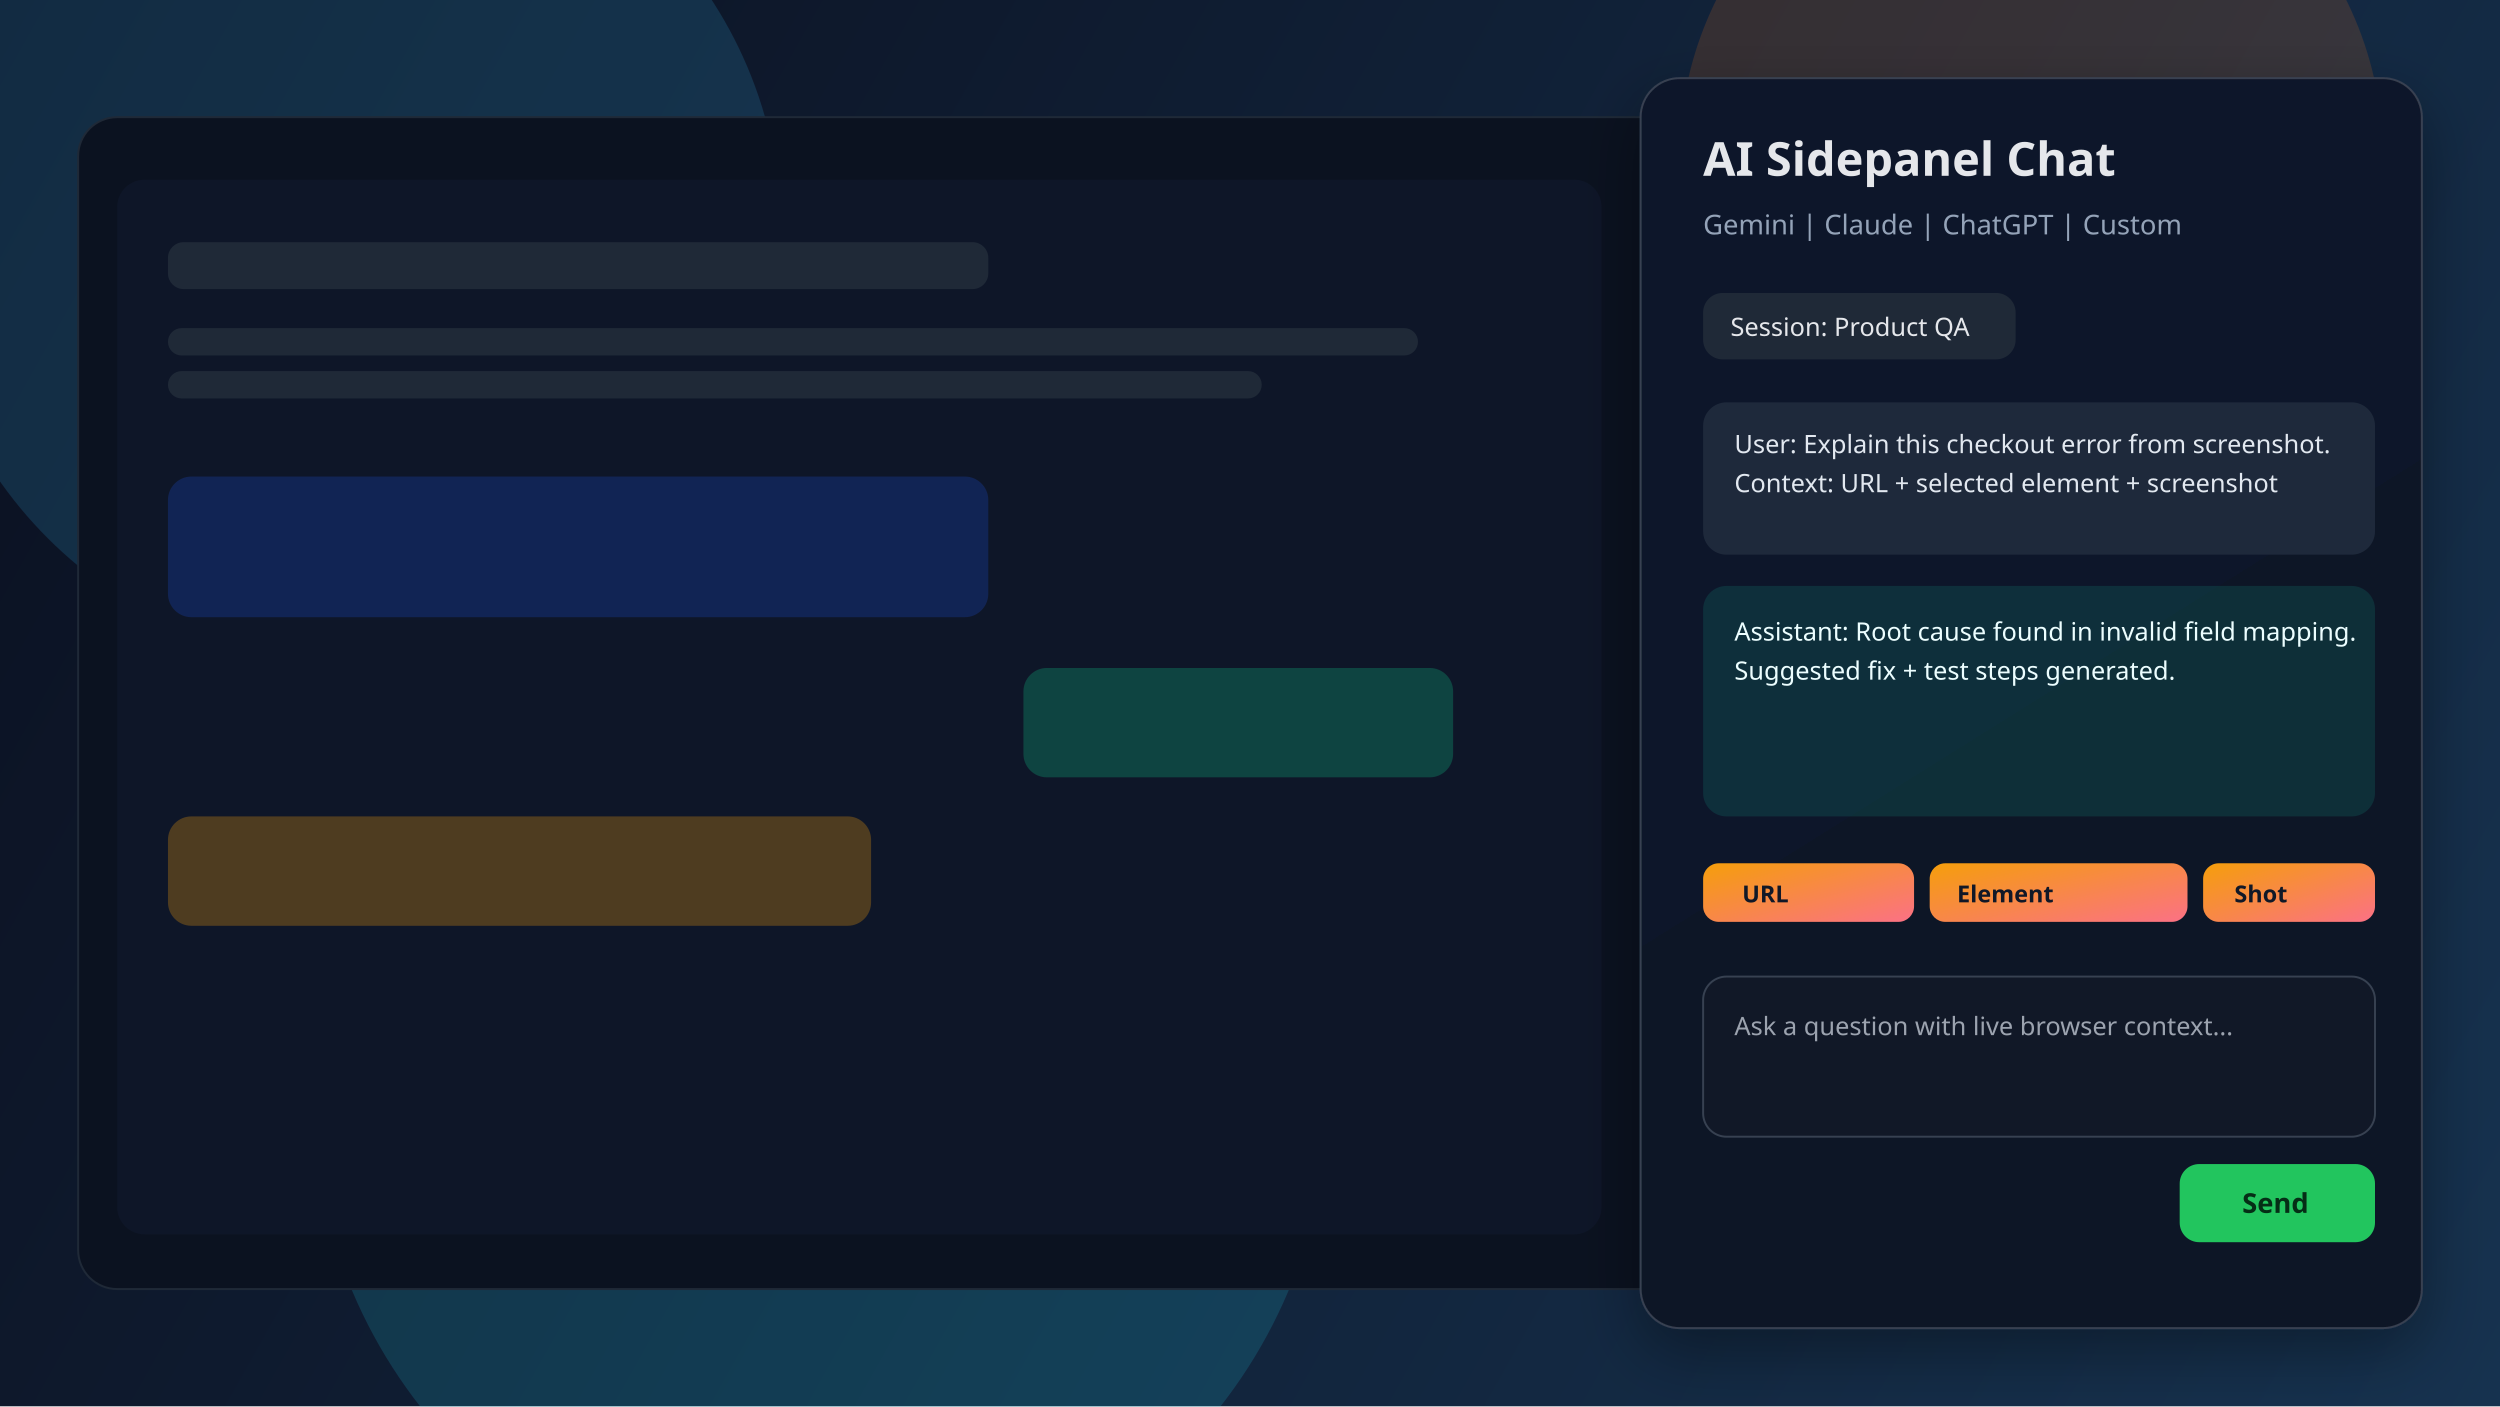
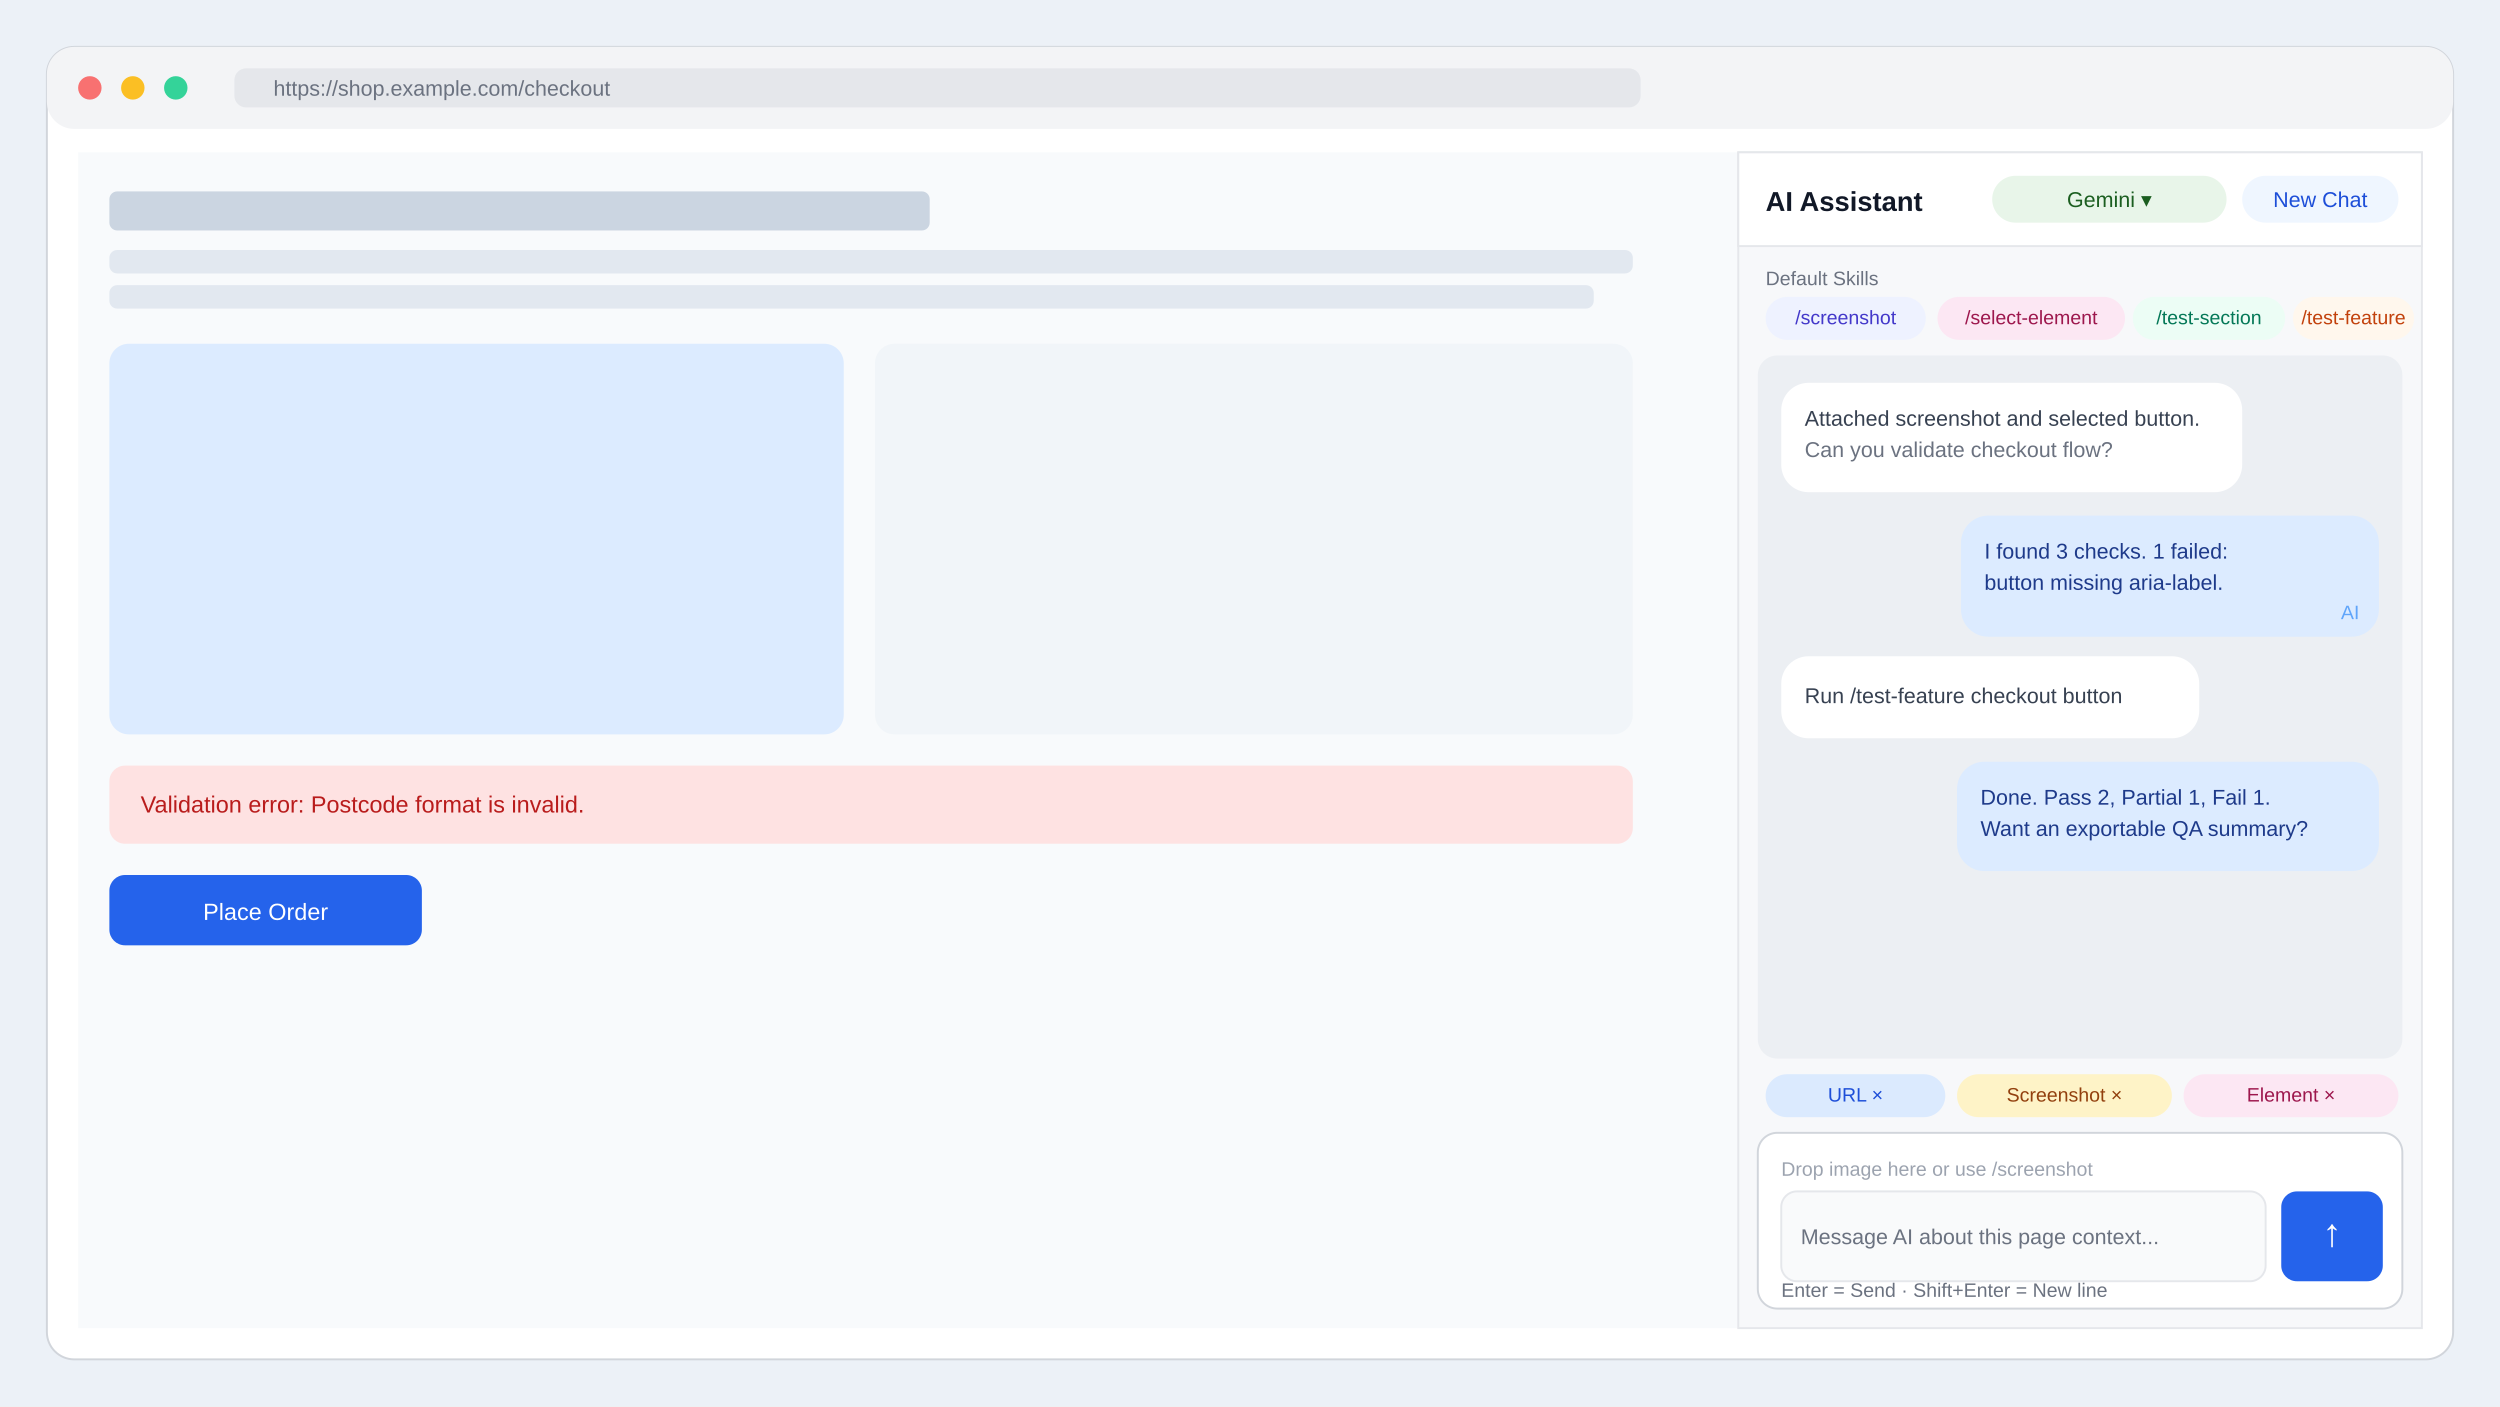
<svg xmlns="http://www.w3.org/2000/svg" width="1280" height="720" viewBox="0 0 1280 720" fill="none">
-   <defs>
-     <linearGradient id="bg" x1="0" y1="0" x2="1280" y2="720" gradientUnits="userSpaceOnUse">
-       <stop stop-color="#0B1020" />
-       <stop offset="1" stop-color="#16324F" />
-     </linearGradient>
-     <linearGradient id="panel" x1="840" y1="40" x2="1240" y2="680" gradientUnits="userSpaceOnUse">
-       <stop stop-color="#0F172A" />
-       <stop offset="1" stop-color="#111827" />
-     </linearGradient>
-     <linearGradient id="chip" x1="0" y1="0" x2="1" y2="1">
-       <stop stop-color="#F59E0B" />
-       <stop offset="1" stop-color="#FB7185" />
-     </linearGradient>
-     <filter id="shadow" x="0" y="0" width="1280" height="720" filterUnits="userSpaceOnUse" color-interpolation-filters="sRGB">
-       <feDropShadow dx="0" dy="12" stdDeviation="16" flood-color="#000" flood-opacity="0.35" />
-     </filter>
-   </defs>
-   <rect width="1280" height="720" fill="url(#bg)" />
-   <g opacity="0.16">
-     <circle cx="180" cy="120" r="220" fill="#38BDF8" />
-     <circle cx="420" cy="560" r="260" fill="#22D3EE" />
-     <circle cx="1040" cy="80" r="180" fill="#F97316" />
-   </g>
-   <rect x="40" y="60" width="1180" height="600" rx="20" fill="#0B1220" stroke="#1F2937" />
-   <rect x="60" y="92" width="760" height="540" rx="14" fill="#0E1628" />
-   <rect x="86" y="124" width="420" height="24" rx="8" fill="#1F2937" />
-   <rect x="86" y="168" width="640" height="14" rx="7" fill="#1F2937" />
-   <rect x="86" y="190" width="560" height="14" rx="7" fill="#1F2937" />
-   <rect x="86" y="244" width="420" height="72" rx="12" fill="#1D4ED8" opacity="0.25" />
-   <rect x="524" y="342" width="220" height="56" rx="12" fill="#10B981" opacity="0.28" />
-   <rect x="86" y="418" width="360" height="56" rx="12" fill="#F59E0B" opacity="0.28" />
-   <rect x="840" y="40" width="400" height="640" rx="20" fill="url(#panel)" stroke="#374151" filter="url(#shadow)" />
-   <text x="872" y="90" fill="#E5E7EB" font-size="24" font-family="Verdana, sans-serif" font-weight="700">AI Sidepanel Chat</text>
-   <text x="872" y="120" fill="#94A3B8" font-size="14" font-family="Verdana, sans-serif">Gemini | Claude | ChatGPT | Custom</text>
-   <rect x="872" y="150" width="160" height="34" rx="10" fill="#1F2937" />
-   <text x="886" y="172" fill="#E5E7EB" font-size="13" font-family="Verdana, sans-serif">Session: Product QA</text>
-   <rect x="872" y="206" width="344" height="78" rx="12" fill="#1E293B" />
-   <text x="888" y="232" fill="#E2E8F0" font-size="13" font-family="Verdana, sans-serif">User: Explain this checkout error from screenshot.</text>
-   <text x="888" y="252" fill="#E2E8F0" font-size="13" font-family="Verdana, sans-serif">Context: URL + selected element + screenshot</text>
-   <rect x="872" y="300" width="344" height="118" rx="12" fill="#0F766E" opacity="0.26" />
-   <text x="888" y="328" fill="#ECFEFF" font-size="13" font-family="Verdana, sans-serif">Assistant: Root cause found in invalid field mapping.</text>
-   <text x="888" y="348" fill="#ECFEFF" font-size="13" font-family="Verdana, sans-serif">Suggested fix + test steps generated.</text>
-   <rect x="872" y="442" width="108" height="30" rx="8" fill="url(#chip)" />
-   <text x="892" y="462" fill="#111827" font-size="12" font-family="Verdana, sans-serif" font-weight="700">URL</text>
-   <rect x="988" y="442" width="132" height="30" rx="8" fill="url(#chip)" />
-   <text x="1002" y="462" fill="#111827" font-size="12" font-family="Verdana, sans-serif" font-weight="700">Element</text>
-   <rect x="1128" y="442" width="88" height="30" rx="8" fill="url(#chip)" />
-   <text x="1144" y="462" fill="#111827" font-size="12" font-family="Verdana, sans-serif" font-weight="700">Shot</text>
-   <rect x="872" y="500" width="344" height="82" rx="12" fill="#111827" stroke="#374151" />
-   <text x="888" y="530" fill="#9CA3AF" font-size="13" font-family="Verdana, sans-serif">Ask a question with live browser context...</text>
-   <rect x="1116" y="596" width="100" height="40" rx="10" fill="#22C55E" />
-   <text x="1148" y="621" fill="#052E16" font-size="14" font-family="Verdana, sans-serif" font-weight="700">Send</text>
+   <rect width="1280" height="720" fill="#ECF1F7" />
+   <rect x="24" y="24" width="1232" height="672" rx="14" fill="#FFFFFF" stroke="#D1D5DB" />
+   <rect x="24" y="24" width="1232" height="42" rx="14" fill="#F3F4F6" />
+   <circle cx="46" cy="45" r="6" fill="#F87171" />
+   <circle cx="68" cy="45" r="6" fill="#FBBF24" />
+   <circle cx="90" cy="45" r="6" fill="#34D399" />
+   <rect x="120" y="35" width="720" height="20" rx="6" fill="#E5E7EB" />
+   <text x="140" y="49" fill="#6B7280" font-size="11" font-family="Arial, sans-serif">https://shop.example.com/checkout</text>
+   <rect x="40" y="78" width="850" height="602" fill="#F8FAFC" />
+   <rect x="56" y="98" width="420" height="20" rx="4" fill="#CBD5E1" />
+   <rect x="56" y="128" width="780" height="12" rx="4" fill="#E2E8F0" />
+   <rect x="56" y="146" width="760" height="12" rx="4" fill="#E2E8F0" />
+   <rect x="56" y="176" width="376" height="200" rx="10" fill="#DCEBFF" />
+   <rect x="448" y="176" width="388" height="200" rx="10" fill="#F1F5F9" />
+   <rect x="56" y="392" width="780" height="40" rx="8" fill="#FEE2E2" />
+   <text x="72" y="416" fill="#B91C1C" font-size="12" font-family="Arial, sans-serif">Validation error: Postcode format is invalid.</text>
+   <rect x="56" y="448" width="160" height="36" rx="8" fill="#2563EB" />
+   <text x="136" y="471" text-anchor="middle" fill="white" font-size="12" font-family="Arial, sans-serif">Place Order</text>
+   <rect x="890" y="78" width="350" height="602" fill="#F7F8FA" stroke="#E5E7EB" />
+   <rect x="890" y="78" width="350" height="48" fill="#FFFFFF" stroke="#E5E7EB" />
+   <text x="904" y="108" fill="#111827" font-size="14" font-weight="700" font-family="Arial, sans-serif">AI Assistant</text>
+   <rect x="1020" y="90" width="120" height="24" rx="12" fill="#E8F5E9" />
+   <text x="1080" y="106" text-anchor="middle" fill="#1B5E20" font-size="11" font-family="Arial, sans-serif">Gemini ▾</text>
+   <rect x="1148" y="90" width="80" height="24" rx="12" fill="#EFF6FF" />
+   <text x="1188" y="106" text-anchor="middle" fill="#1D4ED8" font-size="11" font-family="Arial, sans-serif">New Chat</text>
+   <text x="904" y="146" fill="#6B7280" font-size="10" font-family="Arial, sans-serif">Default Skills</text>
+   <rect x="904" y="152" width="82" height="22" rx="11" fill="#EEF2FF" />
+   <text x="945" y="166" text-anchor="middle" fill="#4338CA" font-size="10" font-family="Arial, sans-serif">/screenshot</text>
+   <rect x="992" y="152" width="96" height="22" rx="11" fill="#FCE7F3" />
+   <text x="1040" y="166" text-anchor="middle" fill="#9D174D" font-size="10" font-family="Arial, sans-serif">/select-element</text>
+   <rect x="1092" y="152" width="78" height="22" rx="11" fill="#ECFDF5" />
+   <text x="1131" y="166" text-anchor="middle" fill="#047857" font-size="10" font-family="Arial, sans-serif">/test-section</text>
+   <rect x="1174" y="152" width="62" height="22" rx="11" fill="#FFF7ED" />
+   <text x="1205" y="166" text-anchor="middle" fill="#C2410C" font-size="10" font-family="Arial, sans-serif">/test-feature</text>
+   <rect x="900" y="182" width="330" height="360" rx="10" fill="#ECEFF3" />
+   <rect x="912" y="196" width="236" height="56" rx="14" fill="#FFFFFF" />
+   <text x="924" y="218" fill="#374151" font-size="11" font-family="Arial, sans-serif">Attached screenshot and selected button.</text>
+   <text x="924" y="234" fill="#6B7280" font-size="11" font-family="Arial, sans-serif">Can you validate checkout flow?</text>
+   <rect x="1004" y="264" width="214" height="62" rx="14" fill="#DCEBFF" />
+   <text x="1016" y="286" fill="#1E3A8A" font-size="11" font-family="Arial, sans-serif">I found 3 checks. 1 failed:</text>
+   <text x="1016" y="302" fill="#1E3A8A" font-size="11" font-family="Arial, sans-serif">button missing aria-label.</text>
+   <text x="1208" y="317" text-anchor="end" fill="#60A5FA" font-size="10" font-family="Arial, sans-serif">AI</text>
+   <rect x="912" y="336" width="214" height="42" rx="14" fill="#FFFFFF" />
+   <text x="924" y="360" fill="#374151" font-size="11" font-family="Arial, sans-serif">Run /test-feature checkout button</text>
+   <rect x="1002" y="390" width="216" height="56" rx="14" fill="#DCEBFF" />
+   <text x="1014" y="412" fill="#1E3A8A" font-size="11" font-family="Arial, sans-serif">Done. Pass 2, Partial 1, Fail 1.</text>
+   <text x="1014" y="428" fill="#1E3A8A" font-size="11" font-family="Arial, sans-serif">Want an exportable QA summary?</text>
+   <rect x="904" y="550" width="92" height="22" rx="11" fill="#DBEAFE" />
+   <text x="950" y="564" text-anchor="middle" fill="#1D4ED8" font-size="10" font-family="Arial, sans-serif">URL ×</text>
+   <rect x="1002" y="550" width="110" height="22" rx="11" fill="#FEF3C7" />
+   <text x="1057" y="564" text-anchor="middle" fill="#92400E" font-size="10" font-family="Arial, sans-serif">Screenshot ×</text>
+   <rect x="1118" y="550" width="110" height="22" rx="11" fill="#FCE7F3" />
+   <text x="1173" y="564" text-anchor="middle" fill="#9D174D" font-size="10" font-family="Arial, sans-serif">Element ×</text>
+   <rect x="900" y="580" width="330" height="90" rx="10" fill="#FFFFFF" stroke="#D1D5DB" />
+   <text x="912" y="602" fill="#9CA3AF" font-size="10" font-family="Arial, sans-serif">Drop image here or use /screenshot</text>
+   <rect x="912" y="610" width="248" height="46" rx="8" fill="#F9FAFB" stroke="#E5E7EB" />
+   <text x="922" y="637" fill="#6B7280" font-size="11" font-family="Arial, sans-serif">Message AI about this page context...</text>
+   <rect x="1168" y="610" width="52" height="46" rx="8" fill="#2563EB" />
+   <text x="1194" y="638" text-anchor="middle" fill="#FFFFFF" font-size="20" font-family="Arial, sans-serif">↑</text>
+   <text x="912" y="664" fill="#6B7280" font-size="10" font-family="Arial, sans-serif">Enter = Send  ·  Shift+Enter = New line</text>
</svg>
